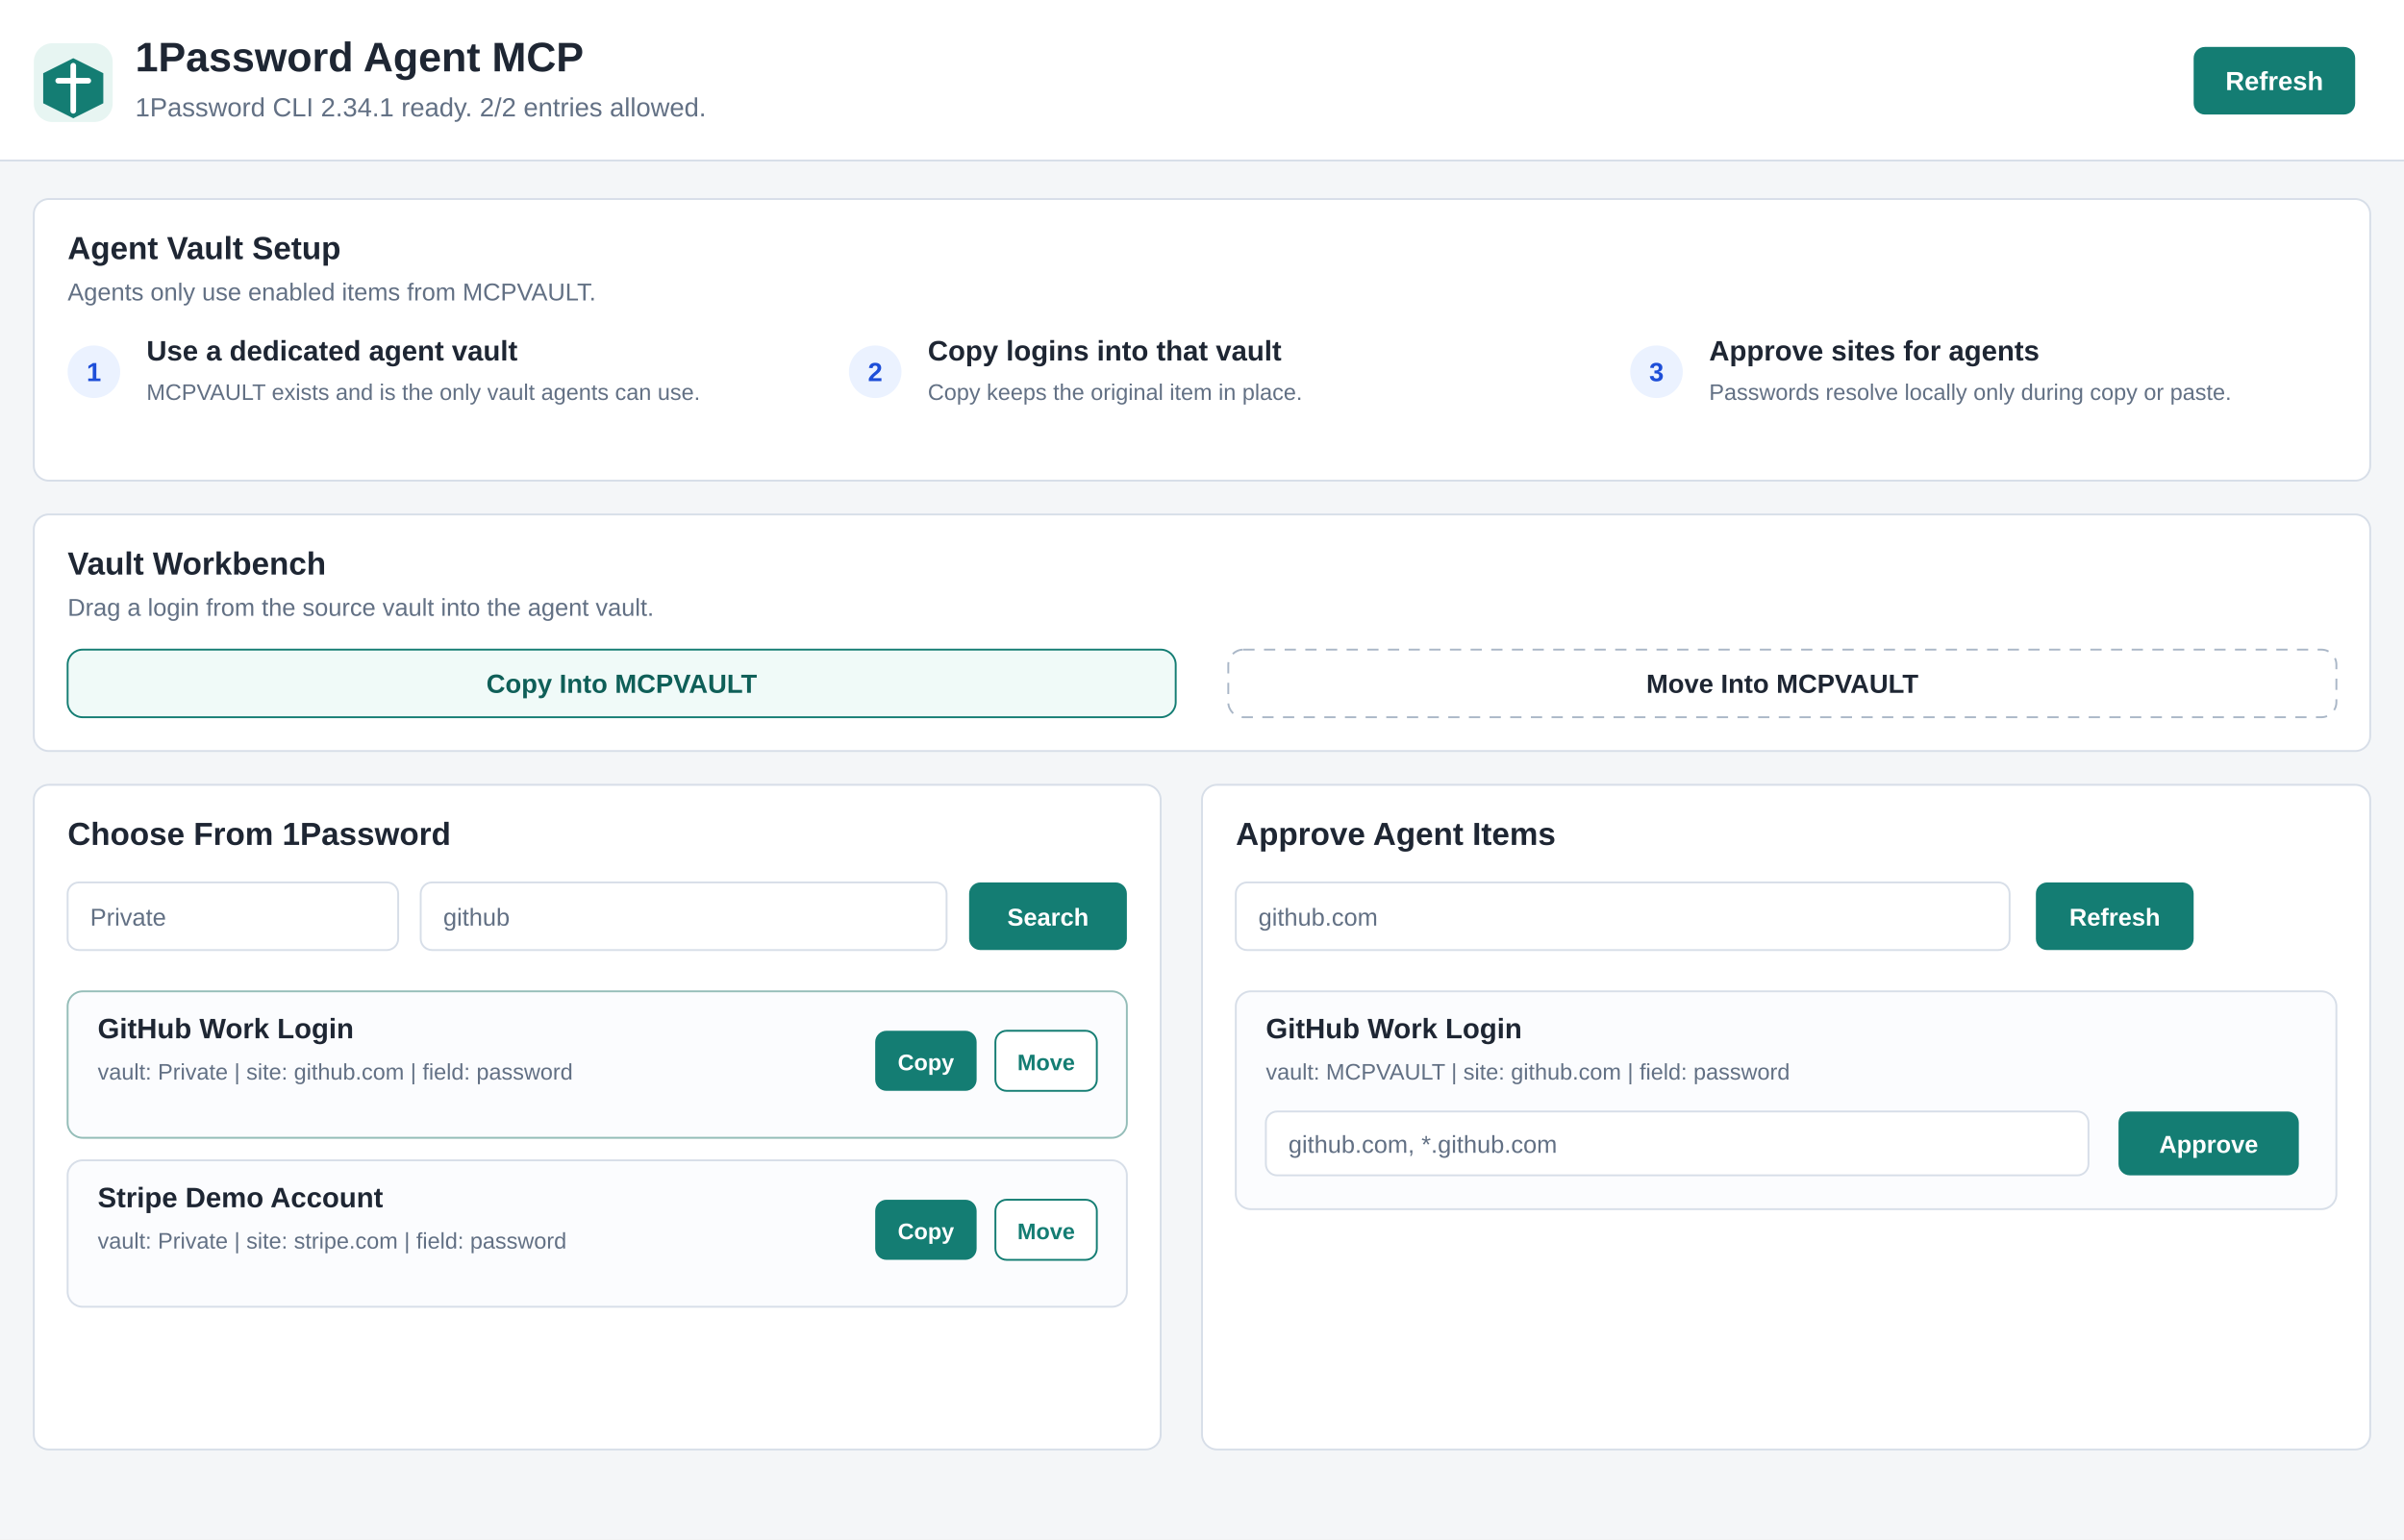
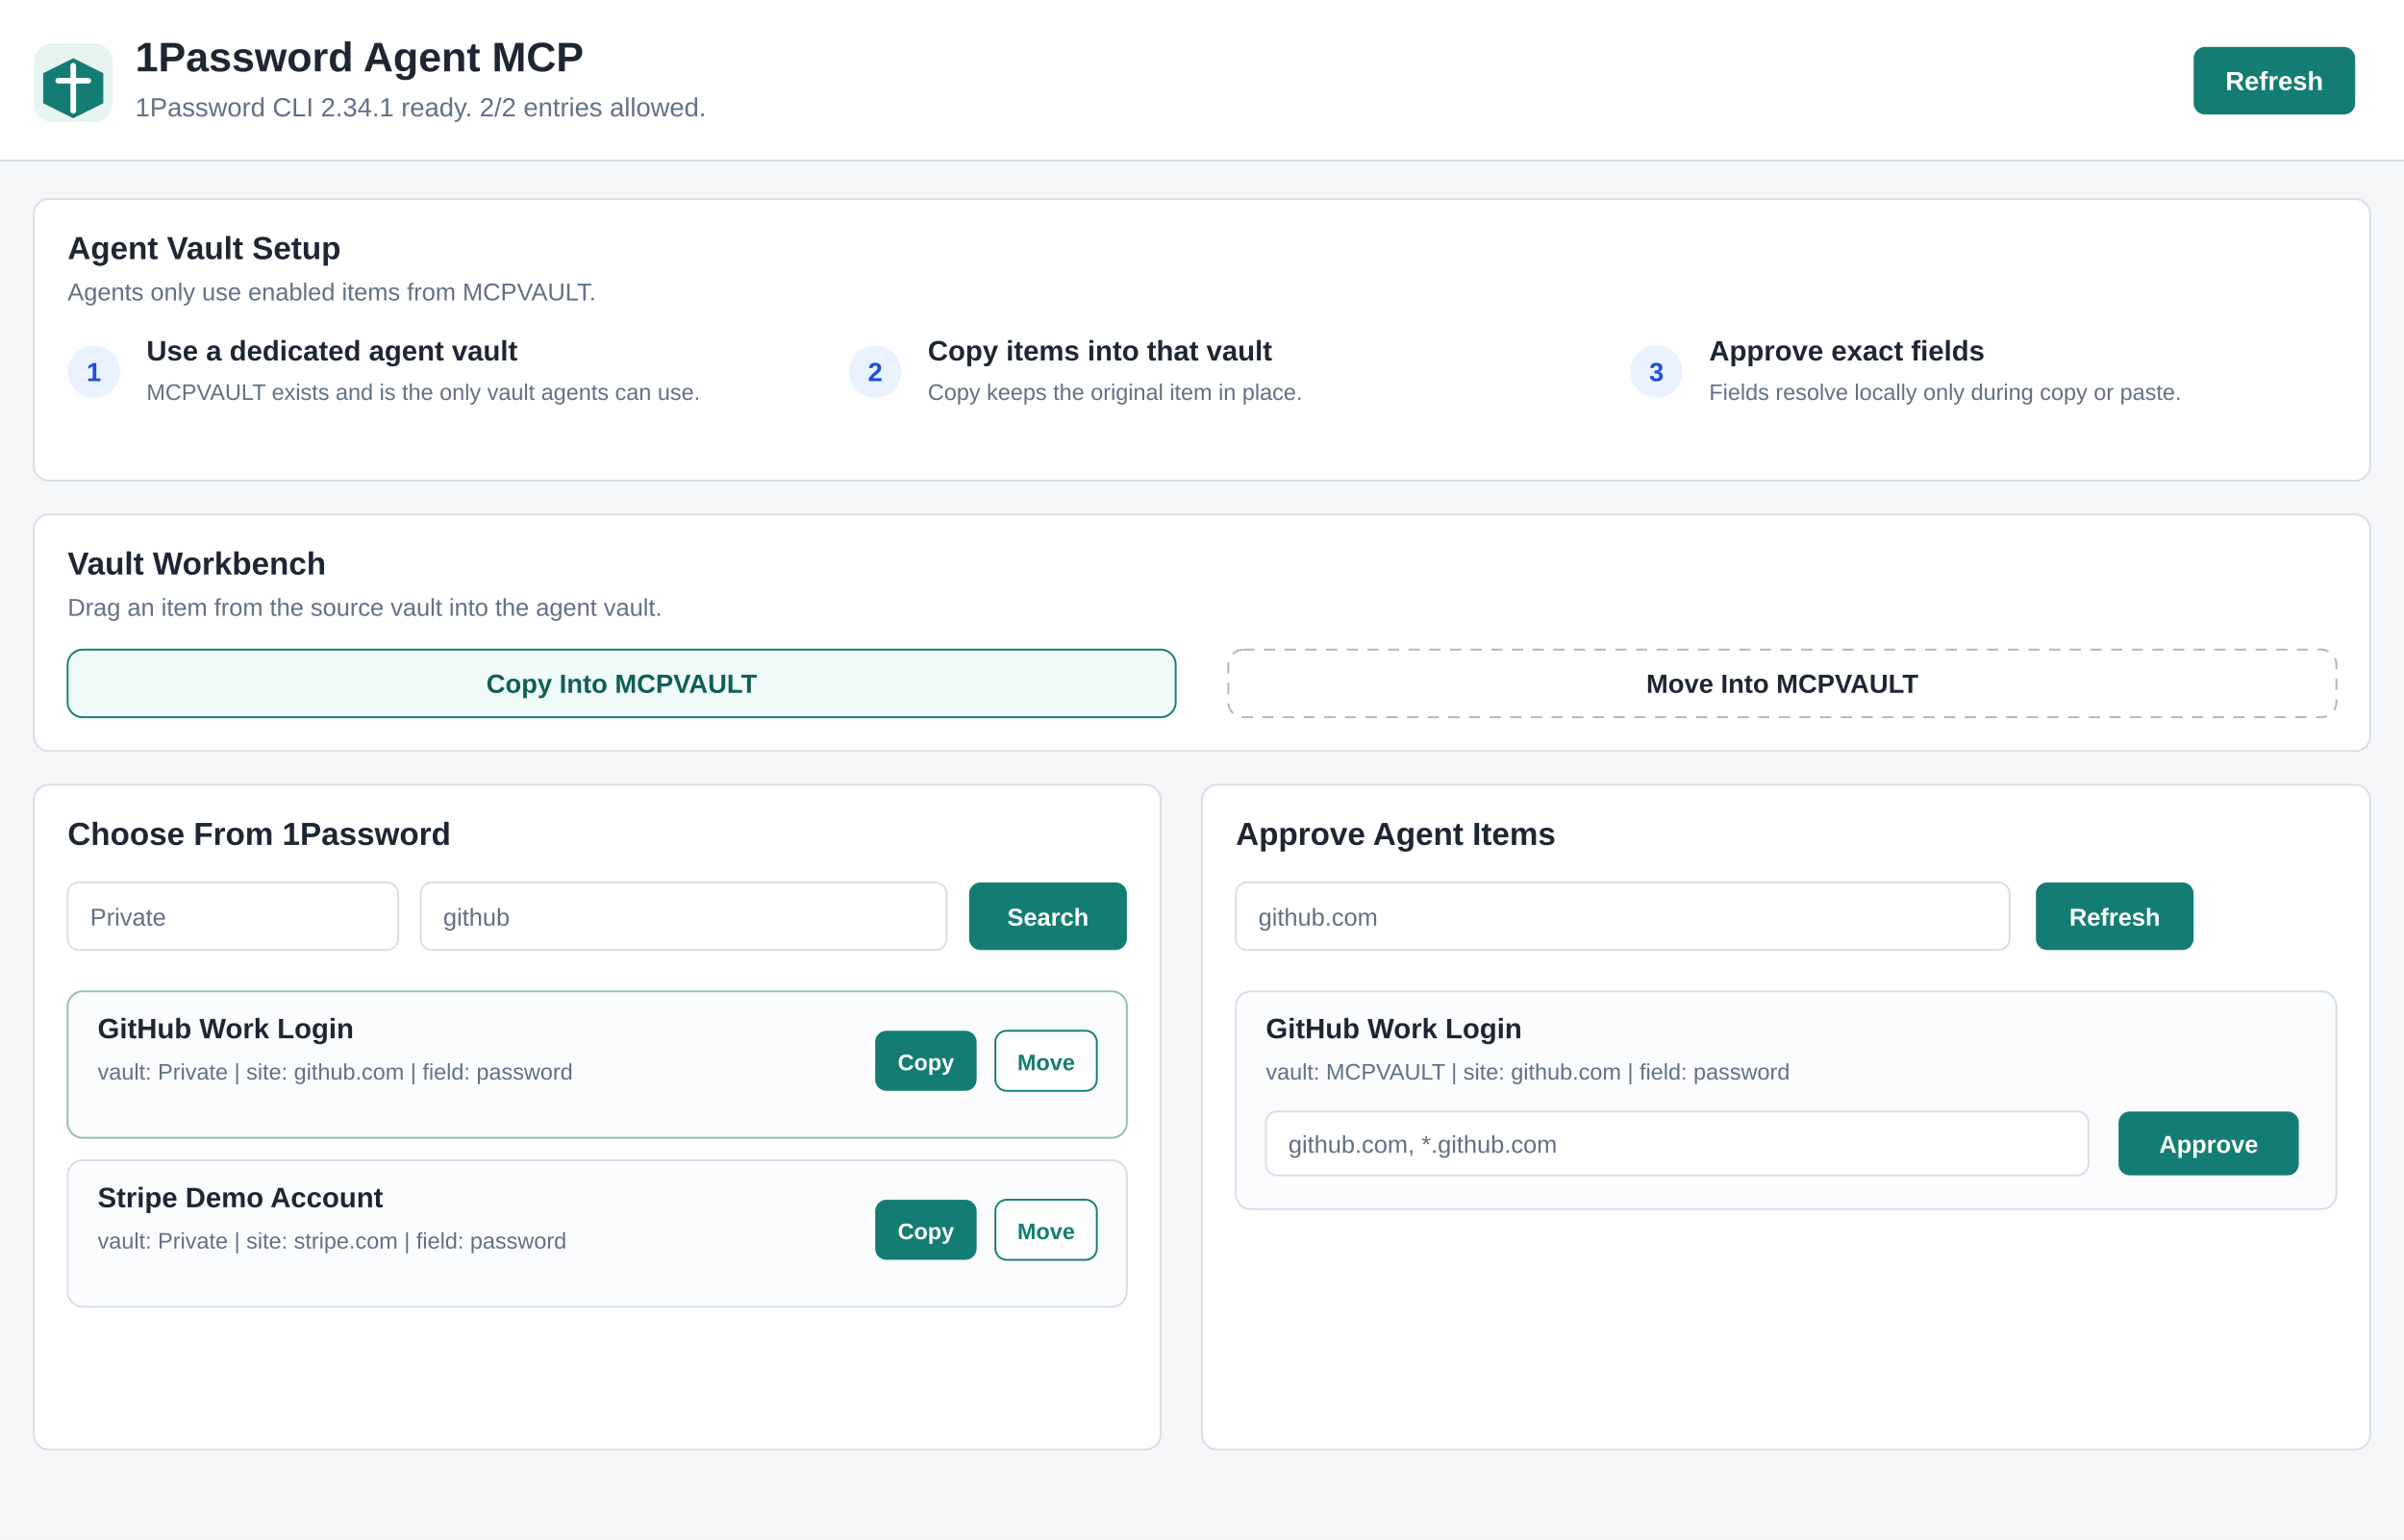
<svg xmlns="http://www.w3.org/2000/svg" width="1280" height="820" viewBox="0 0 1280 820" role="img" aria-labelledby="title desc">
  <rect width="1280" height="820" fill="#f4f6f8" />
  <rect width="1280" height="86" fill="#ffffff" />
  <rect y="85" width="1280" height="1" fill="#d7dee8" />
  <rect x="18" y="23" width="42" height="42" rx="10" fill="#e7f5f2" />
  <path d="M39 31l16 8v16l-16 8-16-8V39l16-8z" fill="#147d73" />
  <path d="M31 43h16M39 35v24" stroke="#fff" stroke-width="3" stroke-linecap="round" />
  <text x="72" y="38" fill="#1e2633" font-family="Arial, sans-serif" font-size="22" font-weight="700">1Password Agent MCP</text>
  <text x="72" y="62" fill="#627084" font-family="Arial, sans-serif" font-size="14">1Password CLI 2.34.1 ready. 2/2 entries allowed.</text>
  <rect x="1168" y="25" width="86" height="36" rx="6" fill="#147d73" />
  <text x="1211" y="48" text-anchor="middle" fill="#ffffff" font-family="Arial, sans-serif" font-size="14" font-weight="700">Refresh</text>
  <rect x="18" y="106" width="1244" height="150" rx="8" fill="#ffffff" stroke="#d7dee8" />
  <text x="36" y="138" fill="#1e2633" font-family="Arial, sans-serif" font-size="17" font-weight="700">Agent Vault Setup</text>
  <text x="36" y="160" fill="#627084" font-family="Arial, sans-serif" font-size="13">Agents only use enabled items from MCPVAULT.</text>
  <g transform="translate(36 184)">
    <circle cx="14" cy="14" r="14" fill="#ebf2ff" />
    <text x="14" y="19" text-anchor="middle" fill="#1d4ed8" font-family="Arial, sans-serif" font-size="14" font-weight="700">1</text>
    <text x="42" y="8" fill="#1e2633" font-family="Arial, sans-serif" font-size="15" font-weight="700">Use a dedicated agent vault</text>
    <text x="42" y="29" fill="#627084" font-family="Arial, sans-serif" font-size="12">MCPVAULT exists and is the only vault agents can use.</text>
  </g>
  <g transform="translate(452 184)">
    <circle cx="14" cy="14" r="14" fill="#ebf2ff" />
    <text x="14" y="19" text-anchor="middle" fill="#1d4ed8" font-family="Arial, sans-serif" font-size="14" font-weight="700">2</text>
-     <text x="42" y="8" fill="#1e2633" font-family="Arial, sans-serif" font-size="15" font-weight="700">Copy logins into that vault</text>
+     <text x="42" y="8" fill="#1e2633" font-family="Arial, sans-serif" font-size="15" font-weight="700">Copy items into that vault</text>
    <text x="42" y="29" fill="#627084" font-family="Arial, sans-serif" font-size="12">Copy keeps the original item in place.</text>
  </g>
  <g transform="translate(868 184)">
    <circle cx="14" cy="14" r="14" fill="#ebf2ff" />
    <text x="14" y="19" text-anchor="middle" fill="#1d4ed8" font-family="Arial, sans-serif" font-size="14" font-weight="700">3</text>
-     <text x="42" y="8" fill="#1e2633" font-family="Arial, sans-serif" font-size="15" font-weight="700">Approve sites for agents</text>
-     <text x="42" y="29" fill="#627084" font-family="Arial, sans-serif" font-size="12">Passwords resolve locally only during copy or paste.</text>
+     <text x="42" y="8" fill="#1e2633" font-family="Arial, sans-serif" font-size="15" font-weight="700">Approve exact fields</text>
+     <text x="42" y="29" fill="#627084" font-family="Arial, sans-serif" font-size="12">Fields resolve locally only during copy or paste.</text>
  </g>
  <rect x="18" y="274" width="1244" height="126" rx="8" fill="#ffffff" stroke="#d7dee8" />
  <text x="36" y="306" fill="#1e2633" font-family="Arial, sans-serif" font-size="17" font-weight="700">Vault Workbench</text>
-   <text x="36" y="328" fill="#627084" font-family="Arial, sans-serif" font-size="13">Drag a login from the source vault into the agent vault.</text>
+   <text x="36" y="328" fill="#627084" font-family="Arial, sans-serif" font-size="13">Drag an item from the source vault into the agent vault.</text>
  <rect x="36" y="346" width="590" height="36" rx="8" fill="#f0faf8" stroke="#147d73" />
  <text x="331" y="369" text-anchor="middle" fill="#0f5f58" font-family="Arial, sans-serif" font-size="14" font-weight="700">Copy Into MCPVAULT</text>
  <rect x="654" y="346" width="590" height="36" rx="8" fill="#ffffff" stroke="#aab7c7" stroke-dasharray="6 5" />
  <text x="949" y="369" text-anchor="middle" fill="#1e2633" font-family="Arial, sans-serif" font-size="14" font-weight="700">Move Into MCPVAULT</text>
  <rect x="18" y="418" width="600" height="354" rx="8" fill="#ffffff" stroke="#d7dee8" />
  <text x="36" y="450" fill="#1e2633" font-family="Arial, sans-serif" font-size="17" font-weight="700">Choose From 1Password</text>
  <rect x="36" y="470" width="176" height="36" rx="6" fill="#fff" stroke="#d7dee8" />
  <text x="48" y="493" fill="#627084" font-family="Arial, sans-serif" font-size="13">Private</text>
  <rect x="224" y="470" width="280" height="36" rx="6" fill="#fff" stroke="#d7dee8" />
  <text x="236" y="493" fill="#627084" font-family="Arial, sans-serif" font-size="13">github</text>
  <rect x="516" y="470" width="84" height="36" rx="6" fill="#147d73" />
  <text x="558" y="493" text-anchor="middle" fill="#ffffff" font-family="Arial, sans-serif" font-size="13" font-weight="700">Search</text>
  <g transform="translate(36 528)">
    <rect width="564" height="78" rx="8" fill="#fbfcfe" stroke="#94bdb8" />
    <text x="16" y="25" fill="#1e2633" font-family="Arial, sans-serif" font-size="15" font-weight="700">GitHub Work Login</text>
    <text x="16" y="47" fill="#627084" font-family="Arial, sans-serif" font-size="12">vault: Private | site: github.com | field: password</text>
    <rect x="430" y="21" width="54" height="32" rx="6" fill="#147d73" />
    <text x="457" y="42" text-anchor="middle" fill="#fff" font-family="Arial, sans-serif" font-size="12" font-weight="700">Copy</text>
    <rect x="494" y="21" width="54" height="32" rx="6" fill="#fff" stroke="#147d73" />
    <text x="521" y="42" text-anchor="middle" fill="#147d73" font-family="Arial, sans-serif" font-size="12" font-weight="700">Move</text>
  </g>
  <g transform="translate(36 618)">
    <rect width="564" height="78" rx="8" fill="#fbfcfe" stroke="#d7dee8" />
    <text x="16" y="25" fill="#1e2633" font-family="Arial, sans-serif" font-size="15" font-weight="700">Stripe Demo Account</text>
    <text x="16" y="47" fill="#627084" font-family="Arial, sans-serif" font-size="12">vault: Private | site: stripe.com | field: password</text>
    <rect x="430" y="21" width="54" height="32" rx="6" fill="#147d73" />
    <text x="457" y="42" text-anchor="middle" fill="#fff" font-family="Arial, sans-serif" font-size="12" font-weight="700">Copy</text>
    <rect x="494" y="21" width="54" height="32" rx="6" fill="#fff" stroke="#147d73" />
    <text x="521" y="42" text-anchor="middle" fill="#147d73" font-family="Arial, sans-serif" font-size="12" font-weight="700">Move</text>
  </g>
  <rect x="640" y="418" width="622" height="354" rx="8" fill="#ffffff" stroke="#d7dee8" />
  <text x="658" y="450" fill="#1e2633" font-family="Arial, sans-serif" font-size="17" font-weight="700">Approve Agent Items</text>
  <rect x="658" y="470" width="412" height="36" rx="6" fill="#fff" stroke="#d7dee8" />
  <text x="670" y="493" fill="#627084" font-family="Arial, sans-serif" font-size="13">github.com</text>
  <rect x="1084" y="470" width="84" height="36" rx="6" fill="#147d73" />
  <text x="1126" y="493" text-anchor="middle" fill="#ffffff" font-family="Arial, sans-serif" font-size="13" font-weight="700">Refresh</text>
  <g transform="translate(658 528)">
    <rect width="586" height="116" rx="8" fill="#fbfcfe" stroke="#d7dee8" />
    <text x="16" y="25" fill="#1e2633" font-family="Arial, sans-serif" font-size="15" font-weight="700">GitHub Work Login</text>
    <text x="16" y="47" fill="#627084" font-family="Arial, sans-serif" font-size="12">vault: MCPVAULT | site: github.com | field: password</text>
    <rect x="16" y="64" width="438" height="34" rx="6" fill="#fff" stroke="#d7dee8" />
    <text x="28" y="86" fill="#627084" font-family="Arial, sans-serif" font-size="13">github.com, *.github.com</text>
    <rect x="470" y="64" width="96" height="34" rx="6" fill="#147d73" />
    <text x="518" y="86" text-anchor="middle" fill="#ffffff" font-family="Arial, sans-serif" font-size="13" font-weight="700">Approve</text>
  </g>
</svg>
